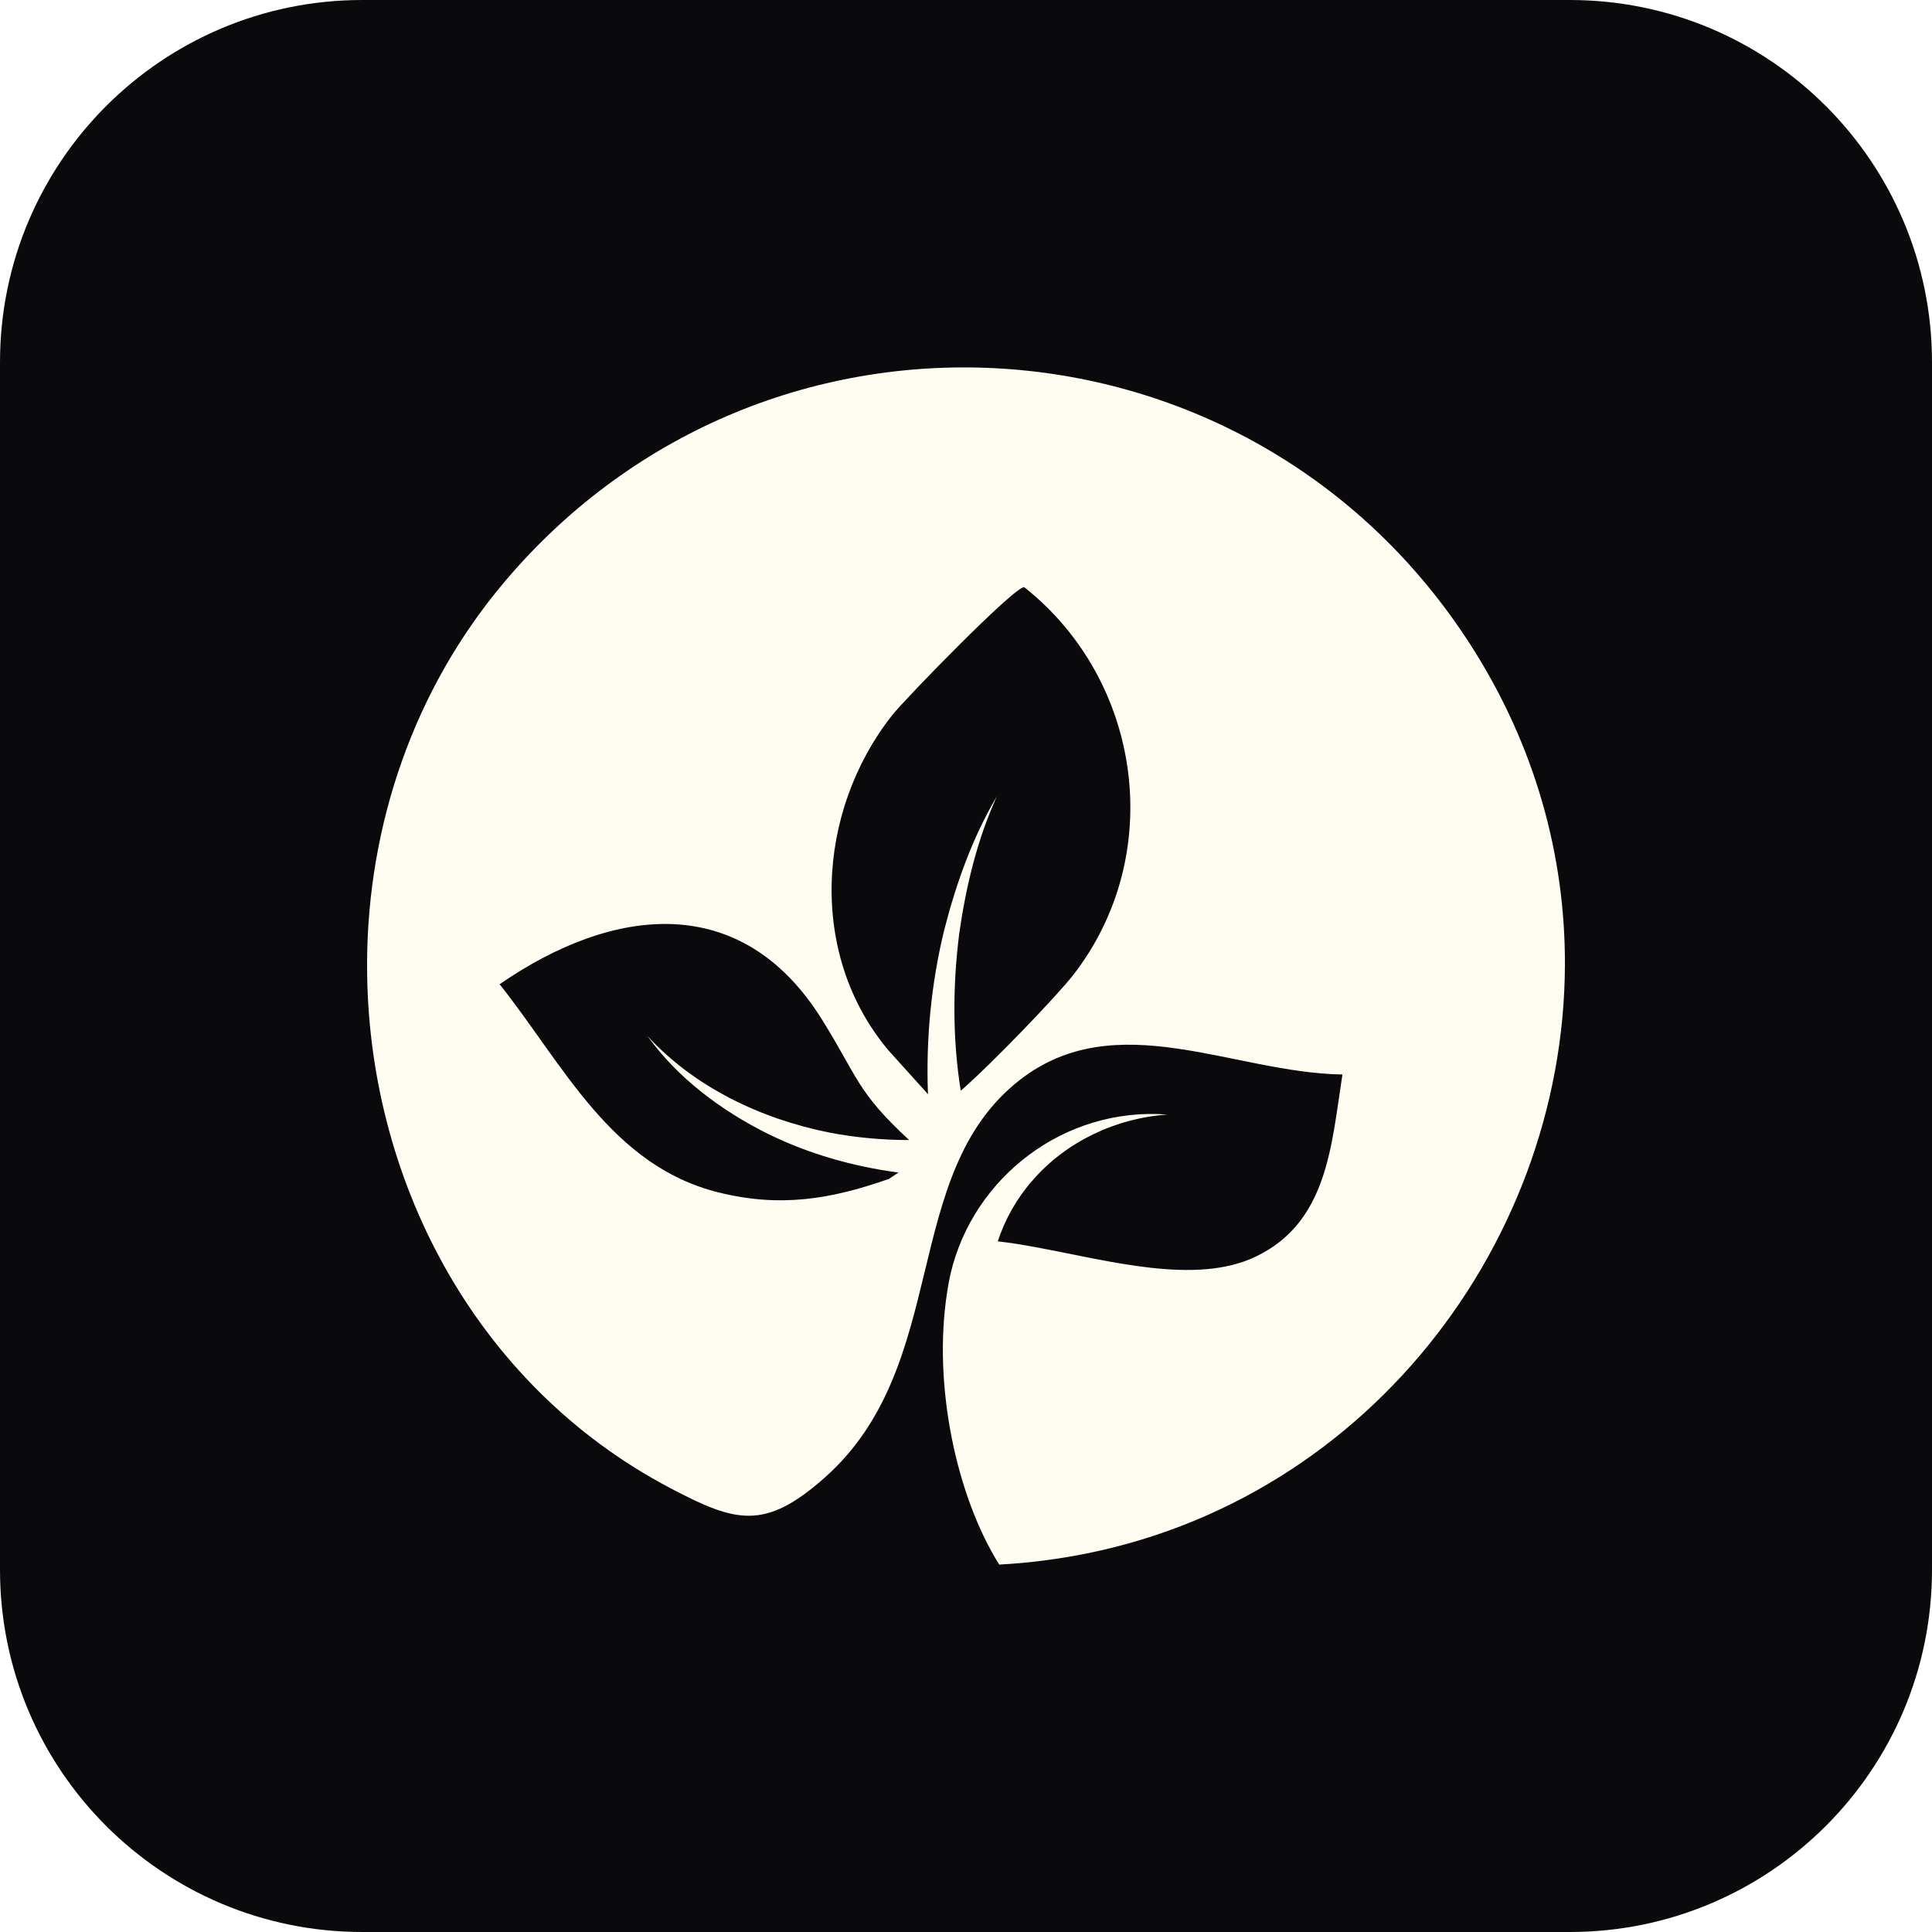
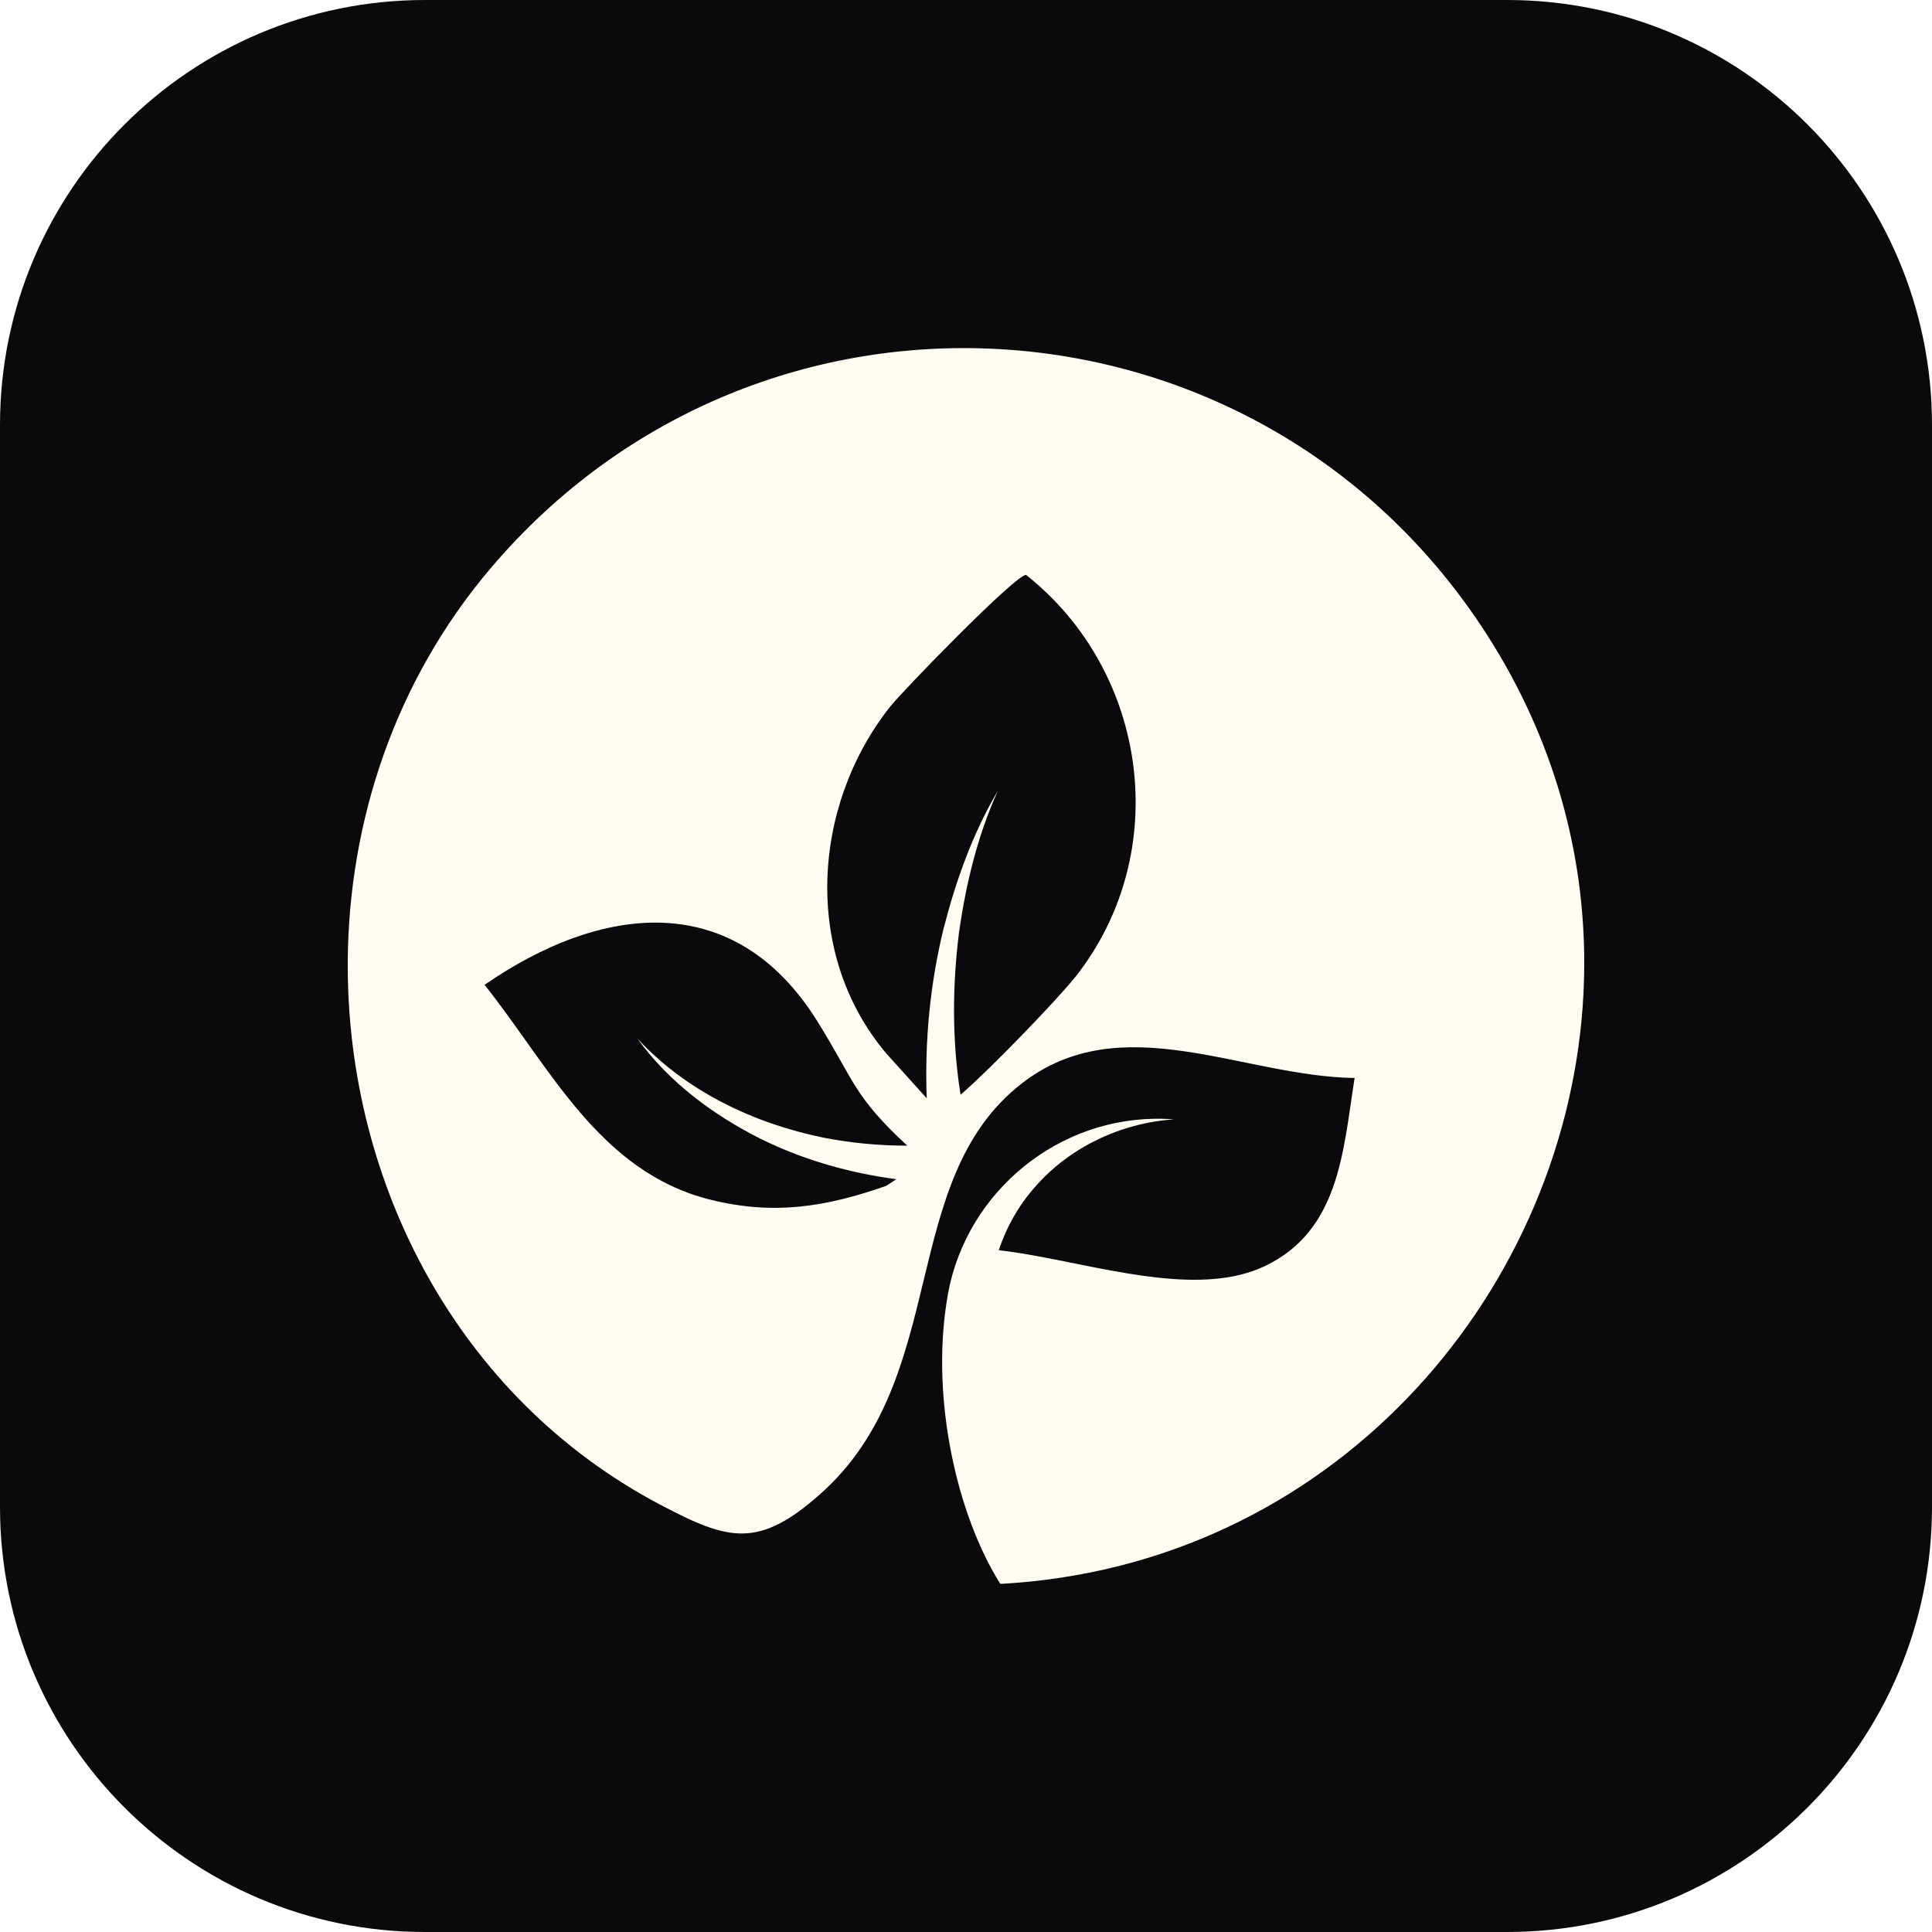
<svg xmlns="http://www.w3.org/2000/svg" width="512" height="512" viewBox="0 0 512 512">
-   <rect width="512" height="512" rx="96" fill="#0a0a0c" />
-   <svg x="97.28" y="97.374" width="317.44" height="317.253" viewBox="0 0 237.33 237.19">
-     <defs>
-       <style>
-       .cls-1 {
-         fill: #fffdf2;
-       }
-     </style>
-     </defs>
-     <g id="Camada_19" data-name="Camada 19">
-       <g>
-         <path class="cls-1" d="M218.64,54.98C175.2-12.66,79.37-19.09,27.34,42.35,9.06,63.93.19,90.84,0,117.64c0,.3,0,.6,0,.9,0,41.63,20.92,82.89,60.05,103.49,13.04,6.87,18.77,8.47,30.69-2.13,25.09-22.3,14.7-60.12,38.59-78.73,19.11-14.88,42.31-1.39,63.93-1.08-.03.2-.07.4-.1.6-2.12,13.64-2.93,28.77-17.16,35.52-11.85,5.62-28.81.82-43.41-1.88-2.63-.49-5.19-.91-7.63-1.18,1.45-4.42,3.8-8.58,6.93-12.12,6.62-7.63,16.49-12.31,26.68-13-20.29-1.56-38.43,12.3-42.96,31.52,0,.02-.01.05-.02.07-.25,1.15-.47,2.32-.65,3.51,0,.02-.01.05-.01.07-2.91,18.69,1.96,40.7,10.32,53.99,2.98-.16,5.91-.42,8.81-.8,61.19-7.77,103.15-61.22,103.27-118.15.05-21.34-5.79-43.17-18.69-63.26ZM79.41,151.84c8.11,4,16.91,6.48,25.88,7.68l-1.9,1.26c-11.64,4.09-21.64,5.7-33.82,2.66-21.29-5.31-30.73-25.42-43.31-41.23,22.39-15.46,47.89-18.62,63.85,6.96,7.14,11.44,6.89,14.31,17.29,23.91-5.3,0-10.64-.49-15.85-1.49-13.44-2.7-26.62-8.91-35.99-19.12,6.05,8.41,14.61,14.75,23.85,19.38ZM139.78,120.53c-3.22,4.11-16.11,17.55-22.16,22.78-1.64-10.3-1.6-20.85-.29-31.2,1.33-9.28,3.54-18.53,7.44-27.11-4.84,8.17-8.09,17.34-10.44,26.54-2.57,10.58-3.62,21.55-3.2,32.45l-7.73-8.57c-16.06-18.93-14.41-47.4.62-66.5,2.47-3.14,24.39-25.7,26.19-25.38,23.46,18.58,28.19,53.24,9.57,77Z" />
-         <path class="cls-1" d="M115.6,179.62c-.25,1.15-.47,2.32-.65,3.51.17-1.19.39-2.36.65-3.51Z" />
-       </g>
-     </g>
-   </svg>
+   <rect width="512" height="512" rx="112.64" fill="#0a0a0c" />
+   <g fill="#fffdf2" transform="translate(92.16 92.25665) scale(1.380694 1.380694) translate(0 0)">
+     <path d="M218.64,54.98C175.2-12.66,79.37-19.09,27.34,42.35,9.06,63.93.19,90.84,0,117.64c0,.3,0,.6,0,.9,0,41.63,20.92,82.89,60.05,103.49,13.04,6.87,18.77,8.47,30.69-2.13,25.09-22.3,14.7-60.12,38.59-78.73,19.11-14.88,42.31-1.39,63.93-1.08-.03.2-.07.4-.1.6-2.12,13.64-2.93,28.77-17.16,35.52-11.85,5.62-28.81.82-43.41-1.88-2.63-.49-5.19-.91-7.63-1.18,1.45-4.42,3.8-8.58,6.93-12.12,6.62-7.63,16.49-12.31,26.68-13-20.29-1.56-38.43,12.3-42.96,31.52,0,.02-.01.05-.02.07-.25,1.15-.47,2.32-.65,3.51,0,.02-.01.05-.01.07-2.91,18.69,1.96,40.7,10.32,53.99,2.98-.16,5.91-.42,8.81-.8,61.19-7.77,103.15-61.22,103.27-118.15.05-21.34-5.79-43.17-18.69-63.26ZM79.41,151.84c8.11,4,16.91,6.48,25.88,7.68l-1.9,1.26c-11.64,4.09-21.64,5.7-33.82,2.66-21.29-5.31-30.73-25.42-43.31-41.23,22.39-15.46,47.89-18.62,63.85,6.96,7.14,11.44,6.89,14.31,17.29,23.91-5.3,0-10.64-.49-15.85-1.49-13.44-2.7-26.62-8.91-35.99-19.12,6.05,8.41,14.61,14.75,23.85,19.38ZM139.78,120.53c-3.22,4.11-16.11,17.55-22.16,22.78-1.64-10.3-1.6-20.85-.29-31.2,1.33-9.28,3.54-18.53,7.44-27.11-4.84,8.17-8.09,17.34-10.44,26.54-2.57,10.58-3.62,21.55-3.2,32.45l-7.73-8.57c-16.06-18.93-14.41-47.4.62-66.5,2.47-3.14,24.39-25.7,26.19-25.38,23.46,18.58,28.19,53.24,9.57,77Z" />
+     <path d="M115.6,179.62c-.25,1.15-.47,2.32-.65,3.51.17-1.19.39-2.36.65-3.51Z" />
+   </g>
</svg>
